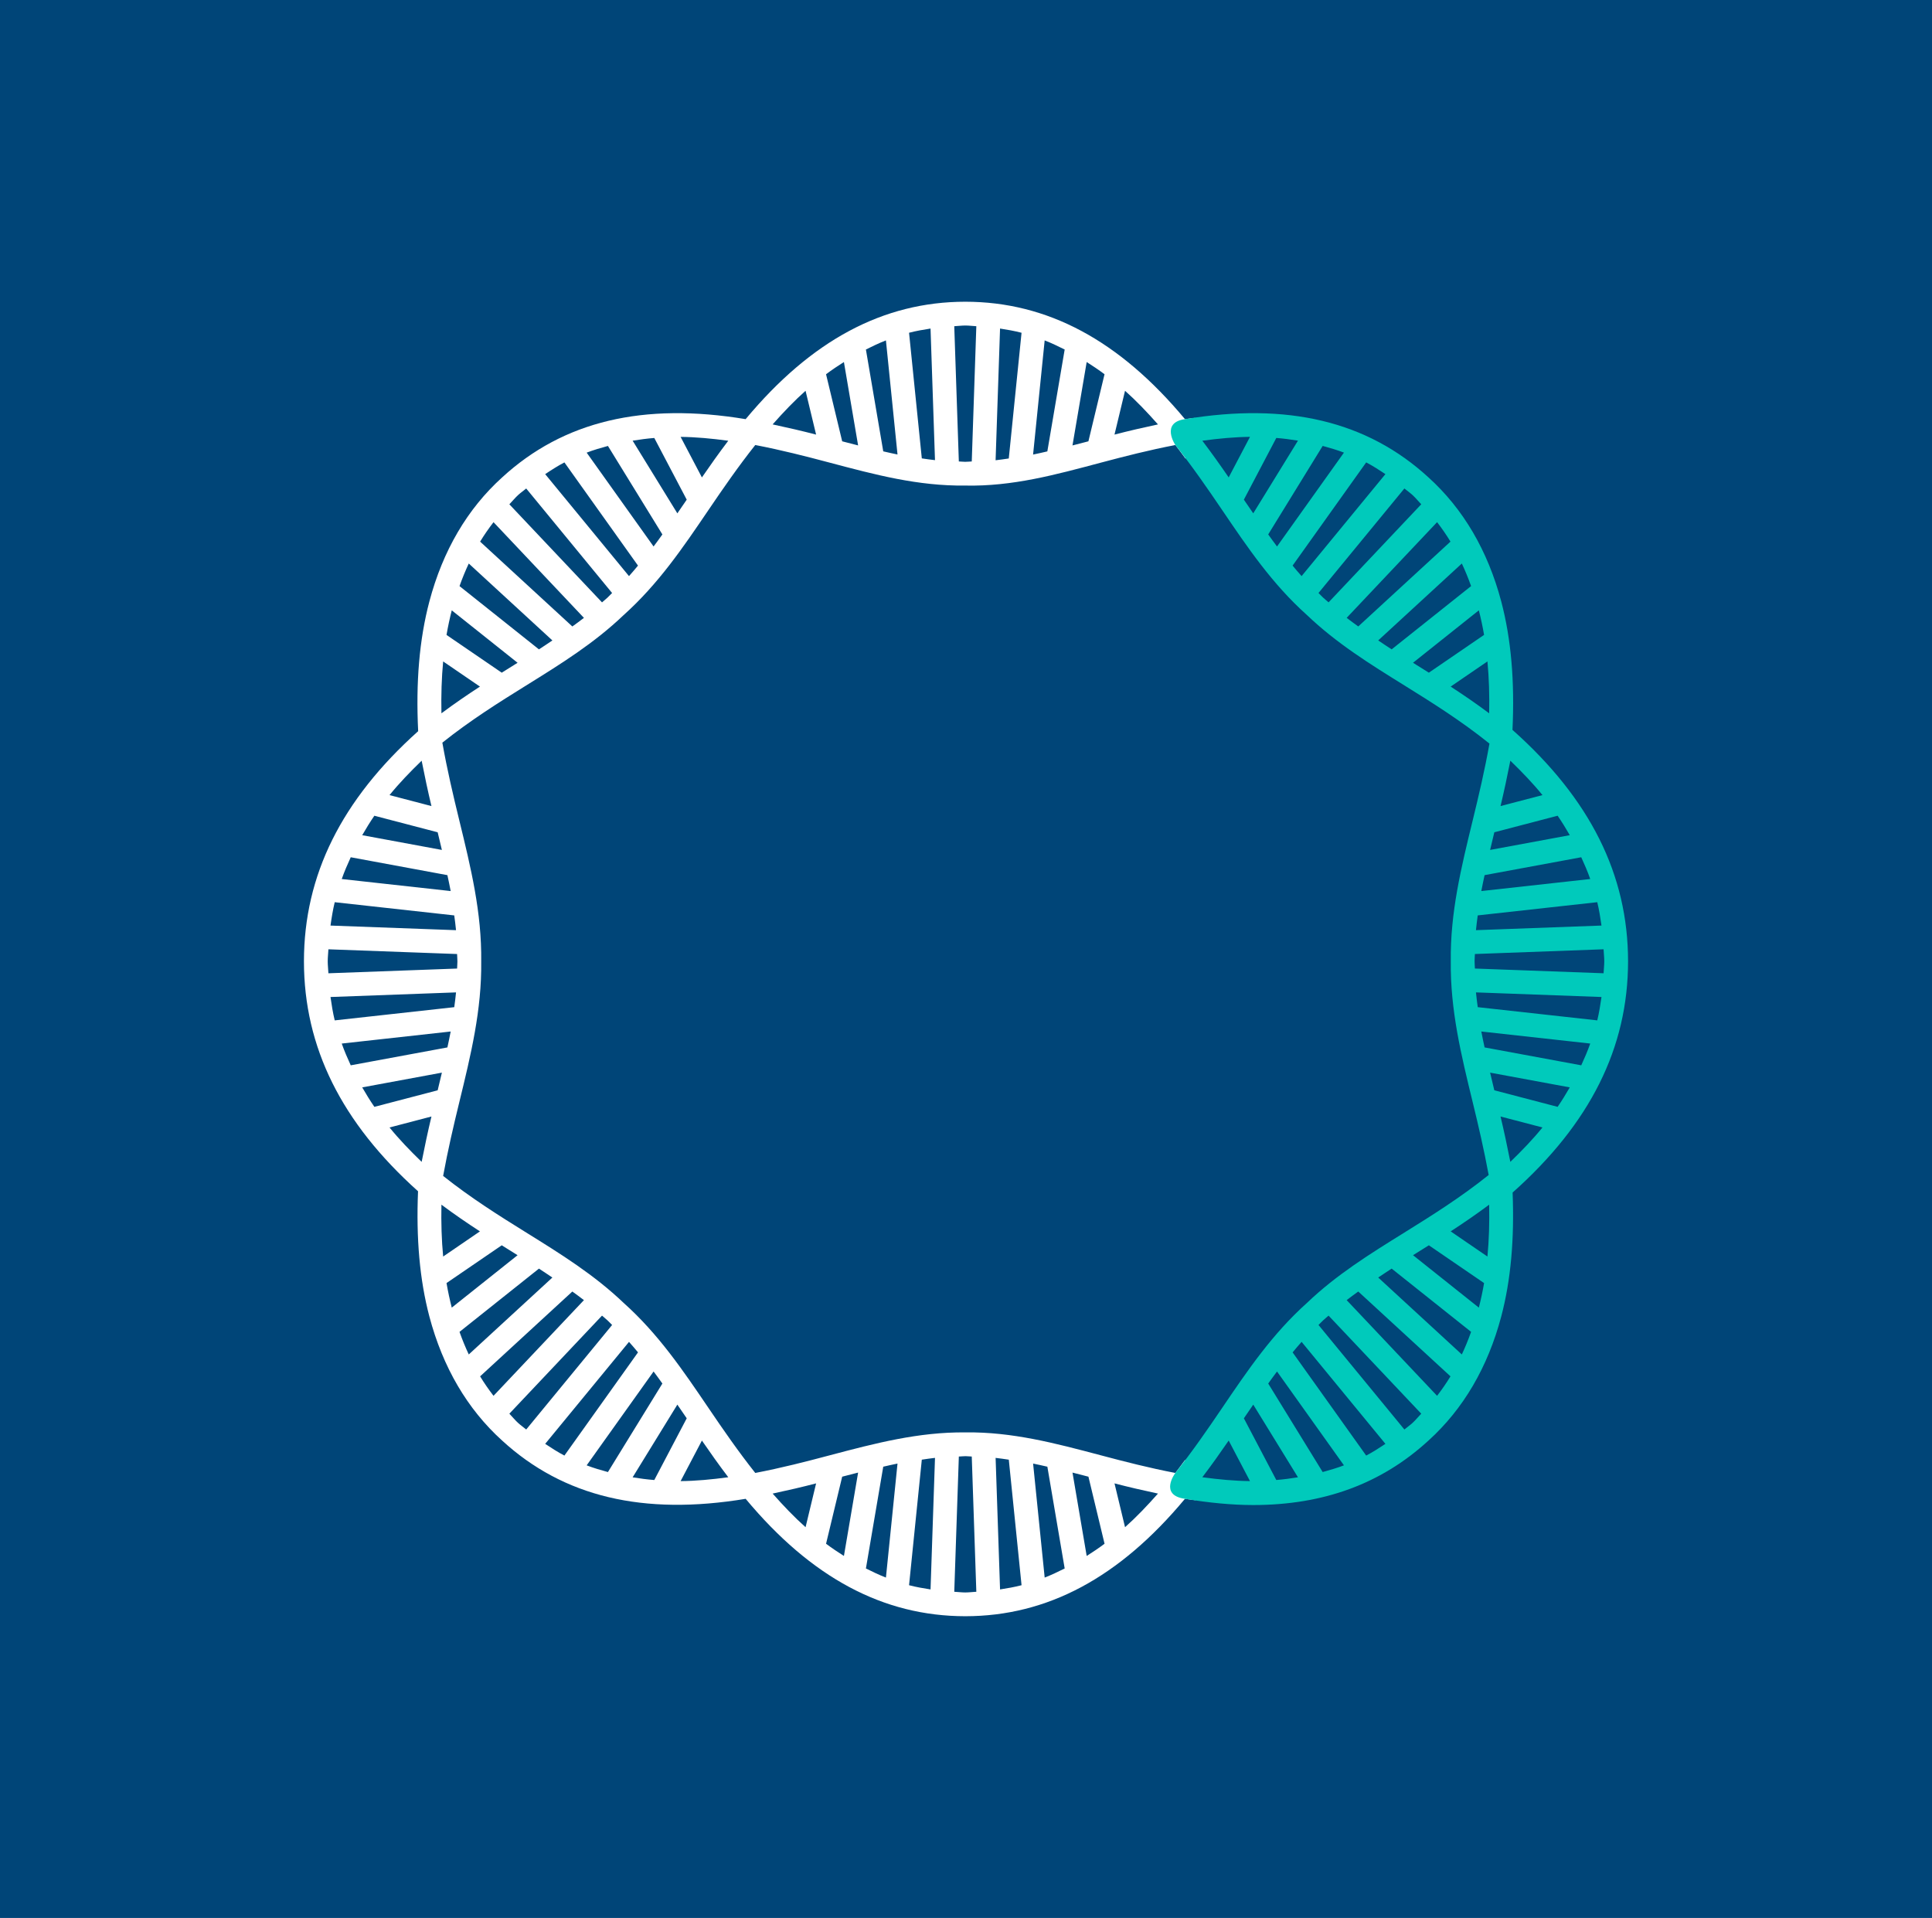
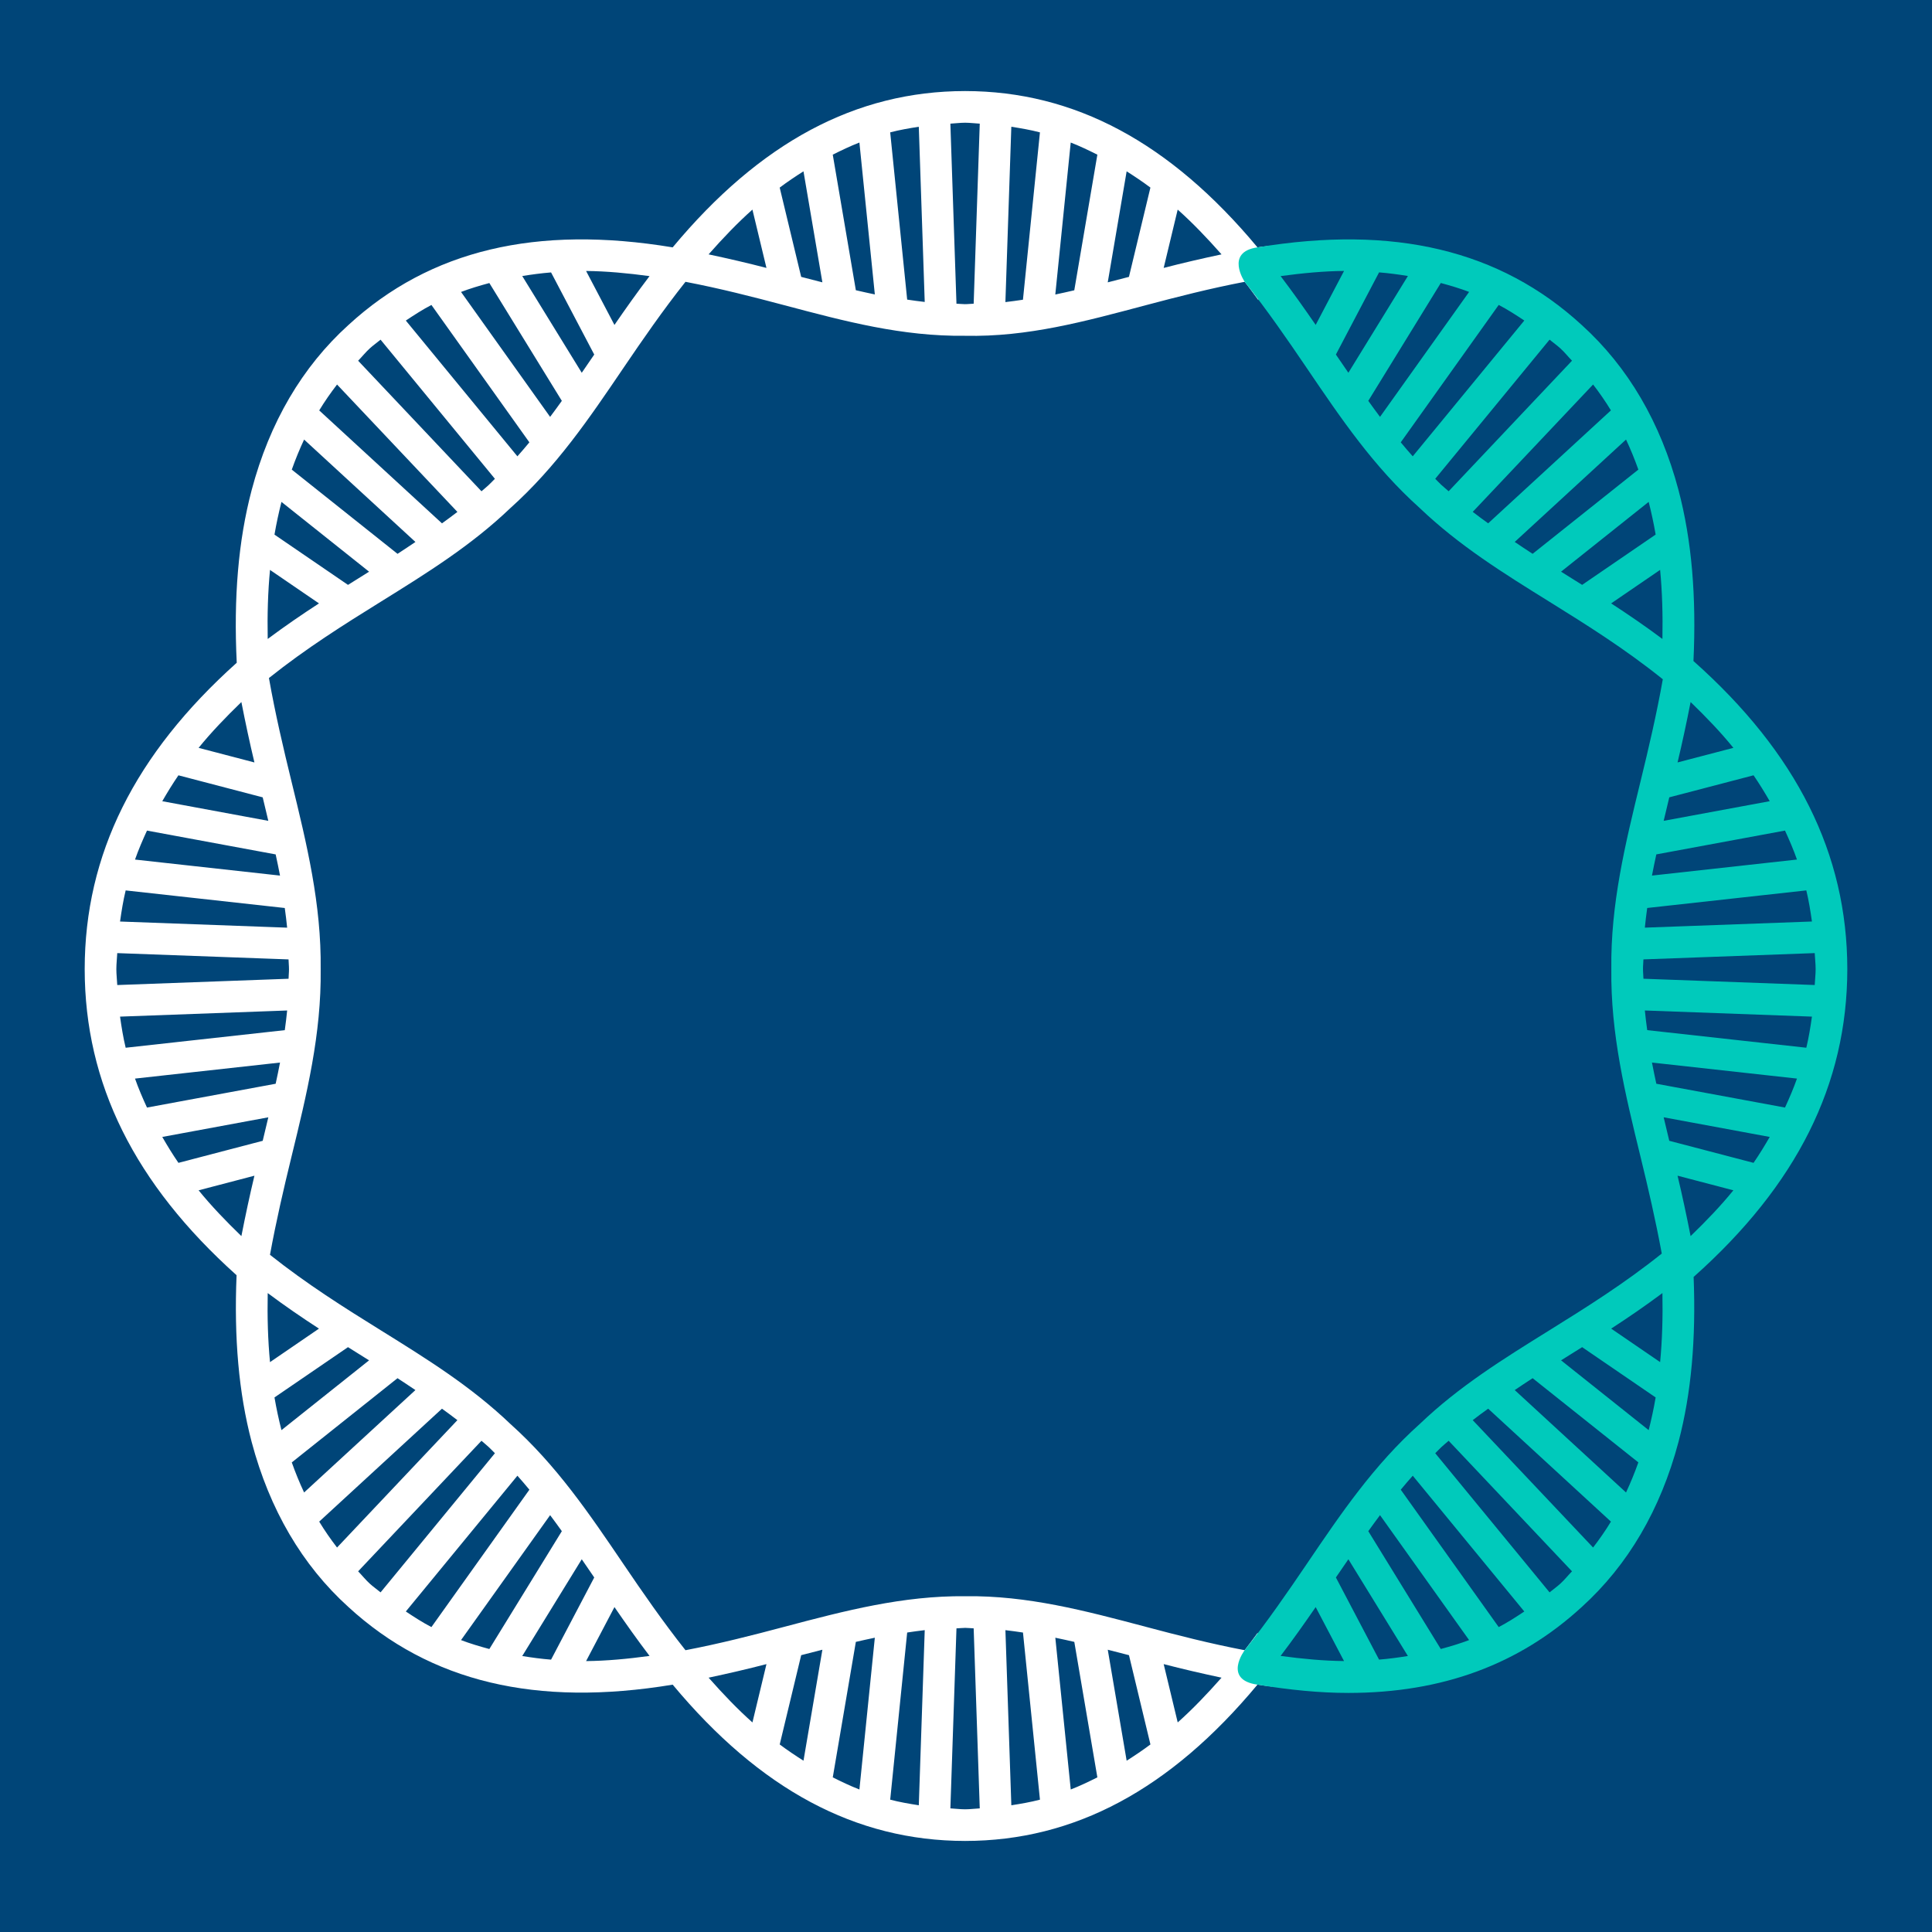
- <svg xmlns="http://www.w3.org/2000/svg" width="538.189mm" height="534.301mm" viewBox="0 0 538.189 534.301" version="1.1" id="svg7023">
+ <svg xmlns="http://www.w3.org/2000/svg" width="2048" height="2048" viewBox="0 0 541.867 541.867" version="1.1" id="svg7023">
  <defs id="defs7017" />
-   <g id="layer1" transform="translate(330.3265,162.9184)">
-     <rect style="opacity:1;vector-effect:none;fill:#004578;fill-opacity:1;stroke:none;stroke-width:0.5;stroke-linecap:butt;stroke-linejoin:miter;stroke-miterlimit:4;stroke-dasharray:2, 0.5;stroke-dashoffset:0;stroke-opacity:1;paint-order:stroke fill markers" id="rect7591" width="538.189" height="534.301" x="-330.326" y="-162.918" />
-     <g id="g7595" transform="matrix(0.6853643,0,0,0.6853643,-19.26582,32.79514)">
+   <g id="layer1" transform="translate(330.3265,170.484)">
+     <rect style="opacity:1;vector-effect:none;fill:#004578;fill-opacity:1;stroke:none;stroke-width:0.505;stroke-linecap:butt;stroke-linejoin:miter;stroke-miterlimit:4;stroke-dasharray:2.021, 0.505;stroke-dashoffset:0;stroke-opacity:1;paint-order:stroke fill markers" id="rect7591" width="541.867" height="541.867" x="-330.326" y="-170.484" />
+     <g id="g7595" transform="matrix(0.918568,0,0,0.918568,-3.147226,4.704998)">
      <path d="m 3.411,335.196 -4.284,-17.807 c 5.714,1.485 11.61,2.851 17.664,4.141 -4.396,4.981 -8.841,9.627 -13.38,13.666 m -15.59,11.688 -5.768,-33.886 c 2.15,0.545 4.304,1.091 6.476,1.663 l 6.554,27.259 c -2.395,1.795 -4.822,3.416 -7.262,4.964 m -17.074,8.787 -4.706,-46.338 c 1.927,0.379 3.864,0.84 5.796,1.269 l 7.041,41.368 c -2.688,1.345 -5.387,2.64 -8.131,3.701 m -18.137,4.819 -1.808,-53.466 c 1.791,0.183 3.578,0.477 5.363,0.726 l 5.183,51.028 c -2.872,0.756 -5.801,1.25 -8.738,1.713 m -14.125,1.23 c -1.518,0 -2.986,-0.208 -4.486,-0.282 l 1.859,-54.965 c 0.9,-0.021 1.782,-0.15 2.685,-0.151 0.863,0.003 1.706,0.126 2.566,0.147 l 1.858,54.969 c -1.499,0.074 -2.966,0.28 -4.482,0.281 m -14.128,-1.23 c -2.936,-0.462 -5.864,-0.957 -8.733,-1.713 l 5.183,-51.031 c 1.784,-0.249 3.568,-0.547 5.359,-0.729 z m -18.133,-4.819 c -2.746,-1.061 -5.446,-2.357 -8.135,-3.702 l 7.045,-41.368 c 1.932,-0.429 3.869,-0.891 5.796,-1.271 z m -17.076,-8.789 c -2.439,-1.547 -4.864,-3.167 -7.259,-4.961 l 6.556,-27.261 c 2.17,-0.572 4.323,-1.118 6.473,-1.663 z m -15.587,-11.685 c -4.54,-4.039 -8.985,-8.685 -13.382,-13.666 6.054,-1.29 11.951,-2.656 17.664,-4.141 z m -50.792,-18.731 8.662,-16.487 c 3.393,4.934 6.926,9.922 10.716,14.914 -6.703,0.908 -13.217,1.52 -19.379,1.573 m -10.693,-0.443 c -3.013,-0.236 -5.927,-0.637 -8.803,-1.101 l 18.174,-29.548 c 1.268,1.846 2.538,3.683 3.81,5.56 z m -27.492,-5.966 27.206,-38.149 c 1.216,1.6 2.391,3.252 3.576,4.889 l -22.134,35.985 c -2.945,-0.799 -5.857,-1.657 -8.648,-2.726 m -16.854,-8.736 34.069,-41.456 c 1.267,1.383 2.448,2.841 3.659,4.268 l -29.915,41.949 c -2.702,-1.409 -5.267,-3.066 -7.813,-4.761 m -11.022,-8.514 c -1.275,-1.154 -2.341,-2.518 -3.54,-3.748 l 37.661,-39.861 c 0.754,0.684 1.555,1.29 2.296,1.997 0.642,0.575 1.181,1.22 1.806,1.806 l -34.912,42.483 c -1.092,-0.914 -2.251,-1.702 -3.312,-2.676 m -9.979,-11.013 c -1.939,-2.52 -3.769,-5.144 -5.448,-7.914 l 37.483,-34.477 c 1.578,1.155 3.175,2.286 4.713,3.497 z m -13.821,-25.992 32.283,-25.712 c 1.856,1.187 3.647,2.417 5.464,3.628 l -33.985,31.265 c -1.38,-2.949 -2.635,-6.004 -3.762,-9.18 m -5.28,-19.841 22.442,-15.35 c 1.615,1.009 3.241,2.033 4.842,3.028 0.54,0.336 1.058,0.666 1.595,1 l -26.75,21.306 c -0.823,-3.241 -1.543,-6.557 -2.129,-9.984 m -2.068,-31.861 c 5.251,3.923 10.47,7.491 15.648,10.854 l -14.948,10.227 c -0.634,-6.635 -0.845,-13.677 -0.701,-21.081 m -27.255,-39.762 c -1.794,-2.608 -3.405,-5.254 -4.94,-7.913 l 32.381,-5.994 c -0.562,2.381 -1.127,4.768 -1.713,7.175 z m 19.217,22.366 c -4.753,-4.594 -9.207,-9.236 -13.058,-13.982 l 17.04,-4.46 c -1.427,5.967 -2.741,12.123 -3.983,18.443 m -32.477,-48.097 44.276,-4.894 c -0.393,2.151 -0.88,4.312 -1.332,6.468 l -39.288,7.273 c -1.342,-2.922 -2.609,-5.86 -3.656,-8.847 m -4.571,-18.919 51.023,-1.873 c -0.177,2.007 -0.466,4.006 -0.722,6.004 l -48.584,5.37 c -0.756,-3.121 -1.264,-6.304 -1.717,-9.5 m -1.129,-14.519 c 0,-1.649 0.204,-3.245 0.279,-4.874 l 52.299,1.92 c 0.014,1.009 0.145,1.993 0.133,3.008 0.012,0.978 -0.116,1.927 -0.129,2.9 l -52.303,1.921 c -0.075,-1.63 -0.278,-3.225 -0.279,-4.874 m 2.845,-24.019 48.579,5.369 c 0.257,1.997 0.548,3.996 0.725,6.004 l -51.02,-1.874 c 0.452,-3.196 0.961,-6.379 1.717,-9.5 m 6.51,-18.266 39.287,7.273 c 0.451,2.155 0.938,4.316 1.331,6.468 l -44.274,-4.893 c 1.047,-2.987 2.314,-5.925 3.656,-8.847 m 9.599,-16.878 25.732,6.727 c 0.587,2.407 1.151,4.794 1.713,7.174 l -32.38,-5.994 c 1.534,-2.657 3.144,-5.301 4.936,-7.907 m 19.22,-22.37 c 1.241,6.32 2.554,12.475 3.983,18.442 l -17.043,-4.457 c 3.852,-4.747 8.306,-9.39 13.06,-13.985 m 8.741,-40.346 14.954,10.225 c -5.18,3.364 -10.4,6.933 -15.654,10.857 -0.144,-7.406 0.066,-14.448 0.7,-21.082 m 3.5,-20.767 26.753,21.308 c -0.539,0.335 -1.059,0.667 -1.601,1.004 -1.6,0.993 -3.225,2.017 -4.839,3.025 l -22.446,-15.347 c 0.587,-3.429 1.308,-6.747 2.132,-9.989 m 6.913,-19.034 33.99,31.265 c -1.817,1.211 -3.608,2.439 -5.466,3.627 l -32.286,-25.715 c 1.126,-3.174 2.382,-6.229 3.762,-9.177 m 10.058,-16.807 36.749,38.896 c -1.535,1.208 -3.134,2.339 -4.711,3.493 l -37.483,-34.483 c 1.678,-2.766 3.508,-5.388 5.445,-7.906 m 10.004,-11.038 c 1.052,-0.966 2.201,-1.747 3.285,-2.653 l 34.909,42.479 c -0.661,0.621 -1.231,1.3 -1.911,1.91 -0.704,0.672 -1.469,1.248 -2.185,1.9 l -37.662,-39.862 c 1.207,-1.239 2.281,-2.611 3.565,-3.773 m 18.811,-13.255 29.907,41.945 c -1.211,1.427 -2.389,2.886 -3.657,4.272 l -34.067,-41.454 c 2.547,-1.696 5.113,-3.354 7.817,-4.763 m 17.688,-6.694 22.132,35.974 c -1.186,1.638 -2.362,3.291 -3.58,4.892 l -27.197,-38.144 c 2.79,-1.067 5.701,-1.924 8.645,-2.722 m 18.844,-3.24 13.18,25.078 c -1.272,1.876 -2.543,3.714 -3.81,5.56 l -18.172,-29.537 c 2.876,-0.463 5.789,-0.865 8.802,-1.101 m 30.065,1.126 c -3.789,4.991 -7.322,9.975 -10.713,14.907 l -8.659,-16.476 c 6.161,0.054 12.672,0.665 19.372,1.57 m 31.415,-20.308 4.285,17.807 c -5.716,-1.485 -11.612,-2.85 -17.667,-4.139 4.396,-4.982 8.842,-9.629 13.382,-13.668 m 15.589,-11.688 5.772,33.895 c -2.147,-0.546 -4.3,-1.095 -6.473,-1.668 l -6.559,-27.263 c 2.395,-1.796 4.822,-3.417 7.26,-4.964 m 17.077,-8.791 4.709,46.377 c -1.927,-0.381 -3.865,-0.847 -5.796,-1.281 l -7.049,-41.393 c 2.689,-1.346 5.39,-2.642 8.136,-3.703 m 18.133,-4.819 1.809,53.493 c -1.793,-0.18 -3.576,-0.468 -5.357,-0.715 l -5.185,-51.065 c 2.87,-0.756 5.798,-1.251 8.733,-1.713 m 14.125,-1.23 c 1.518,0 2.986,0.208 4.486,0.282 l -1.858,54.978 c -0.901,0.016 -1.779,0.145 -2.686,0.138 -0.868,0 -1.704,-0.122 -2.566,-0.141 l -1.859,-54.975 c 1.499,-0.074 2.966,-0.28 4.482,-0.281 m 14.128,1.23 c 2.936,0.463 5.866,0.958 8.738,1.714 l -5.189,51.097 c -1.783,0.248 -3.566,0.544 -5.359,0.722 z m 18.137,4.821 c 2.745,1.06 5.444,2.357 8.133,3.702 l -7.048,41.411 c -1.931,0.436 -3.868,0.905 -5.795,1.288 z m 17.074,8.789 c 2.437,1.547 4.863,3.166 7.257,4.96 l -6.554,27.266 c -2.172,0.574 -4.325,1.125 -6.474,1.674 z m 15.587,11.684 c 4.542,4.041 8.989,8.689 13.388,13.672 -6.055,1.288 -11.953,2.653 -17.669,4.138 z M 27.829,307.831 c -1.337,1.772 -2.581,3.55 -3.979,5.315 -10.525,-2.013 -20.563,-4.589 -30.234,-7.163 -18.548,-4.916 -36.105,-9.571 -55.074,-9.324 -19.049,-0.185 -36.645,4.408 -55.193,9.324 -9.667,2.574 -19.705,5.149 -30.232,7.162 -6.926,-8.741 -13.055,-17.623 -18.904,-26.249 -10.542,-15.55 -20.498,-30.23 -34.522,-42.798 -12.075,-11.528 -25.483,-19.858 -39.677,-28.674 -11.053,-6.865 -22.457,-14.026 -33.763,-23.009 1.894,-10.36 4.209,-20.307 6.546,-29.869 4.712,-19.311 9.167,-37.551 8.931,-57.324 0.235,-19.873 -4.219,-38.113 -8.931,-57.416 -2.461,-10.076 -4.929,-20.532 -6.865,-31.503 11.411,-9.104 22.926,-16.325 34.083,-23.255 14.194,-8.816 27.602,-17.146 39.57,-28.573 14.132,-12.669 24.084,-27.356 34.622,-42.898 5.85,-8.623 11.977,-17.506 18.909,-26.251 10.524,2.013 20.558,4.589 30.224,7.156 18.548,4.924 35.89,9.548 55.085,9.324 19.242,0.416 36.657,-4.4 55.201,-9.324 9.668,-2.567 19.704,-5.143 30.233,-7.156 1.465,1.85 2.772,3.715 4.172,5.574 l 3.826,-16.601 c -1.379,0.199 -2.686,0.279 -4.086,0.511 -26.653,-32.008 -55.87,-47.705 -89.287,-47.728 -33.42,0.023 -62.639,15.721 -89.279,47.727 -41.596,-6.888 -74.061,0.793 -98.983,23.69 -14.144,12.799 -24.089,29.768 -29.567,50.427 -4.086,15.486 -5.528,32.804 -4.554,52.714 -31.159,27.932 -46.402,58.535 -46.425,93.528 0.023,34.972 15.25,65.56 46.373,93.479 -0.795,19.125 0.647,35.894 4.605,50.905 5.479,20.652 15.423,37.62 29.54,50.396 24.946,22.907 57.408,30.603 99.015,23.713 26.64,32.003 55.855,47.698 89.277,47.721 33.421,-0.022 62.641,-15.719 89.277,-47.72 1.5,0.249 2.915,0.361 4.393,0.576 z" style="fill:#ffffff;fill-opacity:1;fill-rule:nonzero;stroke:none;stroke-width:0.353" id="path144" />
      <path d="m 160.012,186.704 c -1.242,-6.32 -2.556,-12.477 -3.984,-18.444 l 17.044,4.461 c -3.851,4.746 -8.306,9.389 -13.06,13.982 m -8.224,-36.273 32.384,5.995 c -1.534,2.659 -3.146,5.304 -4.94,7.912 l -25.732,-6.734 c -0.586,-2.407 -1.151,-4.793 -1.712,-7.173 m -1.08,74.749 -14.948,-10.227 c 5.178,-3.363 10.397,-6.932 15.649,-10.854 0.143,7.407 -0.067,14.449 -0.701,21.081 m -3.497,20.767 -26.75,-21.308 c 0.537,-0.334 1.054,-0.664 1.593,-0.999 1.602,-0.994 3.228,-2.019 4.844,-3.029 l 22.443,15.355 c -0.586,3.427 -1.307,6.742 -2.13,9.981 m -6.914,19.037 -33.984,-31.268 c 1.817,-1.211 3.607,-2.438 5.465,-3.627 l 32.284,25.71 c -1.127,3.177 -2.384,6.235 -3.765,9.184 m -10.059,16.807 -36.75,-38.893 c 1.536,-1.21 3.136,-2.342 4.716,-3.497 l 37.483,34.48 c -1.679,2.768 -3.51,5.39 -5.448,7.91 m -10.002,11.04 c -1.053,0.966 -2.203,1.748 -3.286,2.655 L 82.044,253.001 c 0.66,-0.62 1.229,-1.298 1.908,-1.906 0.704,-0.671 1.468,-1.247 2.184,-1.898 l 37.664,39.86 c -1.207,1.239 -2.281,2.611 -3.564,3.773 m -18.812,13.251 -29.908,-41.945 c 1.212,-1.428 2.39,-2.887 3.66,-4.274 l 34.062,41.459 c -2.546,1.695 -5.112,3.351 -7.814,4.76 m -17.69,6.694 -22.132,-35.975 c 1.186,-1.638 2.362,-3.291 3.579,-4.892 l 27.199,38.144 c -2.79,1.068 -5.702,1.924 -8.646,2.722 m -18.848,3.237 -13.176,-25.078 c 1.273,-1.876 2.543,-3.713 3.811,-5.559 l 18.171,29.538 c -2.877,0.463 -5.792,0.865 -8.806,1.1 m -30.061,-1.123 c 3.79,-4.991 7.322,-9.978 10.712,-14.909 l 8.656,16.475 c -6.158,-0.053 -12.668,-0.663 -19.368,-1.566 M 149.547,140.181 c -0.451,-2.155 -0.937,-4.316 -1.33,-6.467 l 44.273,4.893 c -1.046,2.987 -2.314,5.926 -3.655,8.848 z m -3.505,-22.366 51.019,1.873 c -0.453,3.196 -0.96,6.378 -1.716,9.499 l -48.578,-5.369 c -0.257,-1.997 -0.547,-3.995 -0.725,-6.004 m -0.563,-12.708 c -0.012,-0.975 0.116,-1.923 0.128,-2.892 l 52.304,-1.921 c 0.075,1.629 0.279,3.225 0.28,4.874 0,1.649 -0.204,3.245 -0.28,4.874 l -52.299,-1.92 c -0.014,-1.012 -0.145,-1.998 -0.133,-3.016 m 1.283,-18.588 48.583,-5.369 c 0.757,3.122 1.264,6.303 1.716,9.5 l -51.021,1.874 c 0.177,-2.007 0.465,-4.007 0.722,-6.004 m 2.786,-16.364 39.286,-7.272 c 1.342,2.922 2.609,5.861 3.655,8.848 l -44.274,4.893 c 0.394,-2.15 0.881,-4.312 1.332,-6.468 m 3.955,-17.422 25.733,-6.728 c 1.792,2.607 3.403,5.25 4.936,7.907 l -32.38,5.994 c 0.562,-2.379 1.126,-4.766 1.712,-7.173 m 6.511,-29.098 c 4.755,4.595 9.211,9.239 13.063,13.987 l -17.046,4.457 c 1.428,-5.967 2.741,-12.123 3.983,-18.444 M 135.753,-6.485 150.707,-16.715 c 0.634,6.636 0.845,13.68 0.702,21.089 -5.254,-3.925 -10.475,-7.495 -15.656,-10.859 m -13.699,-8.682 c -0.541,-0.336 -1.06,-0.667 -1.598,-1.002 l 26.756,-21.31 c 0.822,3.239 1.542,6.554 2.128,9.98 l -22.445,15.359 c -1.614,-1.008 -3.24,-2.032 -4.84,-3.026 m -10.281,-6.453 c -1.856,-1.187 -3.648,-2.417 -5.465,-3.628 l 33.989,-31.267 c 1.381,2.948 2.636,6.004 3.763,9.179 z M 93.492,-34.429 130.24,-73.32 c 1.937,2.517 3.764,5.139 5.443,7.905 l -37.479,34.483 c -1.578,-1.155 -3.174,-2.287 -4.712,-3.497 m -9.647,-8.293 c -0.642,-0.576 -1.181,-1.22 -1.806,-1.806 l 34.911,-42.484 c 1.093,0.915 2.252,1.703 3.313,2.678 1.274,1.154 2.341,2.517 3.539,3.748 l -37.663,39.859 c -0.754,-0.684 -1.553,-1.288 -2.294,-1.995 m -8.673,-8.67 c -1.267,-1.383 -2.448,-2.841 -3.659,-4.268 l 29.909,-41.953 c 2.703,1.409 5.269,3.067 7.816,4.764 z m -9.99,-12.043 c -1.217,-1.602 -2.395,-3.256 -3.581,-4.896 l 22.139,-35.98 c 2.943,0.799 5.853,1.656 8.642,2.723 z m -13.473,-19.032 13.183,-25.085 c 3.014,0.236 5.929,0.637 8.806,1.101 l -18.179,29.544 c -1.268,-1.846 -2.538,-3.683 -3.811,-5.56 m -16.88,-23.953 c 6.701,-0.907 13.21,-1.519 19.369,-1.573 l -8.66,16.479 c -3.391,-4.933 -6.921,-9.918 -10.709,-14.905 M 207.862,105.168 c -0.027,-35.216 -15.427,-65.987 -46.977,-94.051 0.92,-19.689 -0.518,-36.856 -4.567,-52.199 -5.475,-20.644 -15.423,-37.612 -29.54,-50.396 -24.945,-22.914 -57.397,-30.602 -99.009,-23.713 -10.049,1.399 -3.911,10.516 -3.911,10.516 6.925,8.74 13.056,17.626 18.904,26.251 10.537,15.543 20.49,30.23 34.518,42.798 12.075,11.528 25.479,19.85 39.673,28.666 11.317,7.036 23.005,14.345 34.575,23.642 -1.925,10.83 -4.359,21.172 -6.791,31.131 -4.712,19.303 -9.166,37.535 -8.927,57.293 -0.239,19.889 4.215,38.121 8.927,57.432 2.308,9.451 4.589,19.274 6.472,29.497 -11.465,9.176 -23.042,16.424 -34.256,23.396 -14.194,8.816 -27.598,17.138 -39.562,28.565 -14.14,12.668 -24.096,27.348 -34.634,42.899 -5.848,8.625 -11.976,17.504 -18.906,26.25 0,0 -6.781,9.023 3.911,10.516 9.734,1.612 19.028,2.526 27.775,2.526 28.647,-0.008 52.126,-8.685 71.214,-26.215 14.144,-12.807 24.092,-29.776 29.567,-50.427 3.919,-14.853 5.361,-31.459 4.619,-50.375 31.514,-28.051 46.899,-58.806 46.926,-94.002" style="fill:#00cabb;fill-opacity:1;fill-rule:nonzero;stroke:none;stroke-width:0.353" id="path148" />
    </g>
  </g>
</svg>
